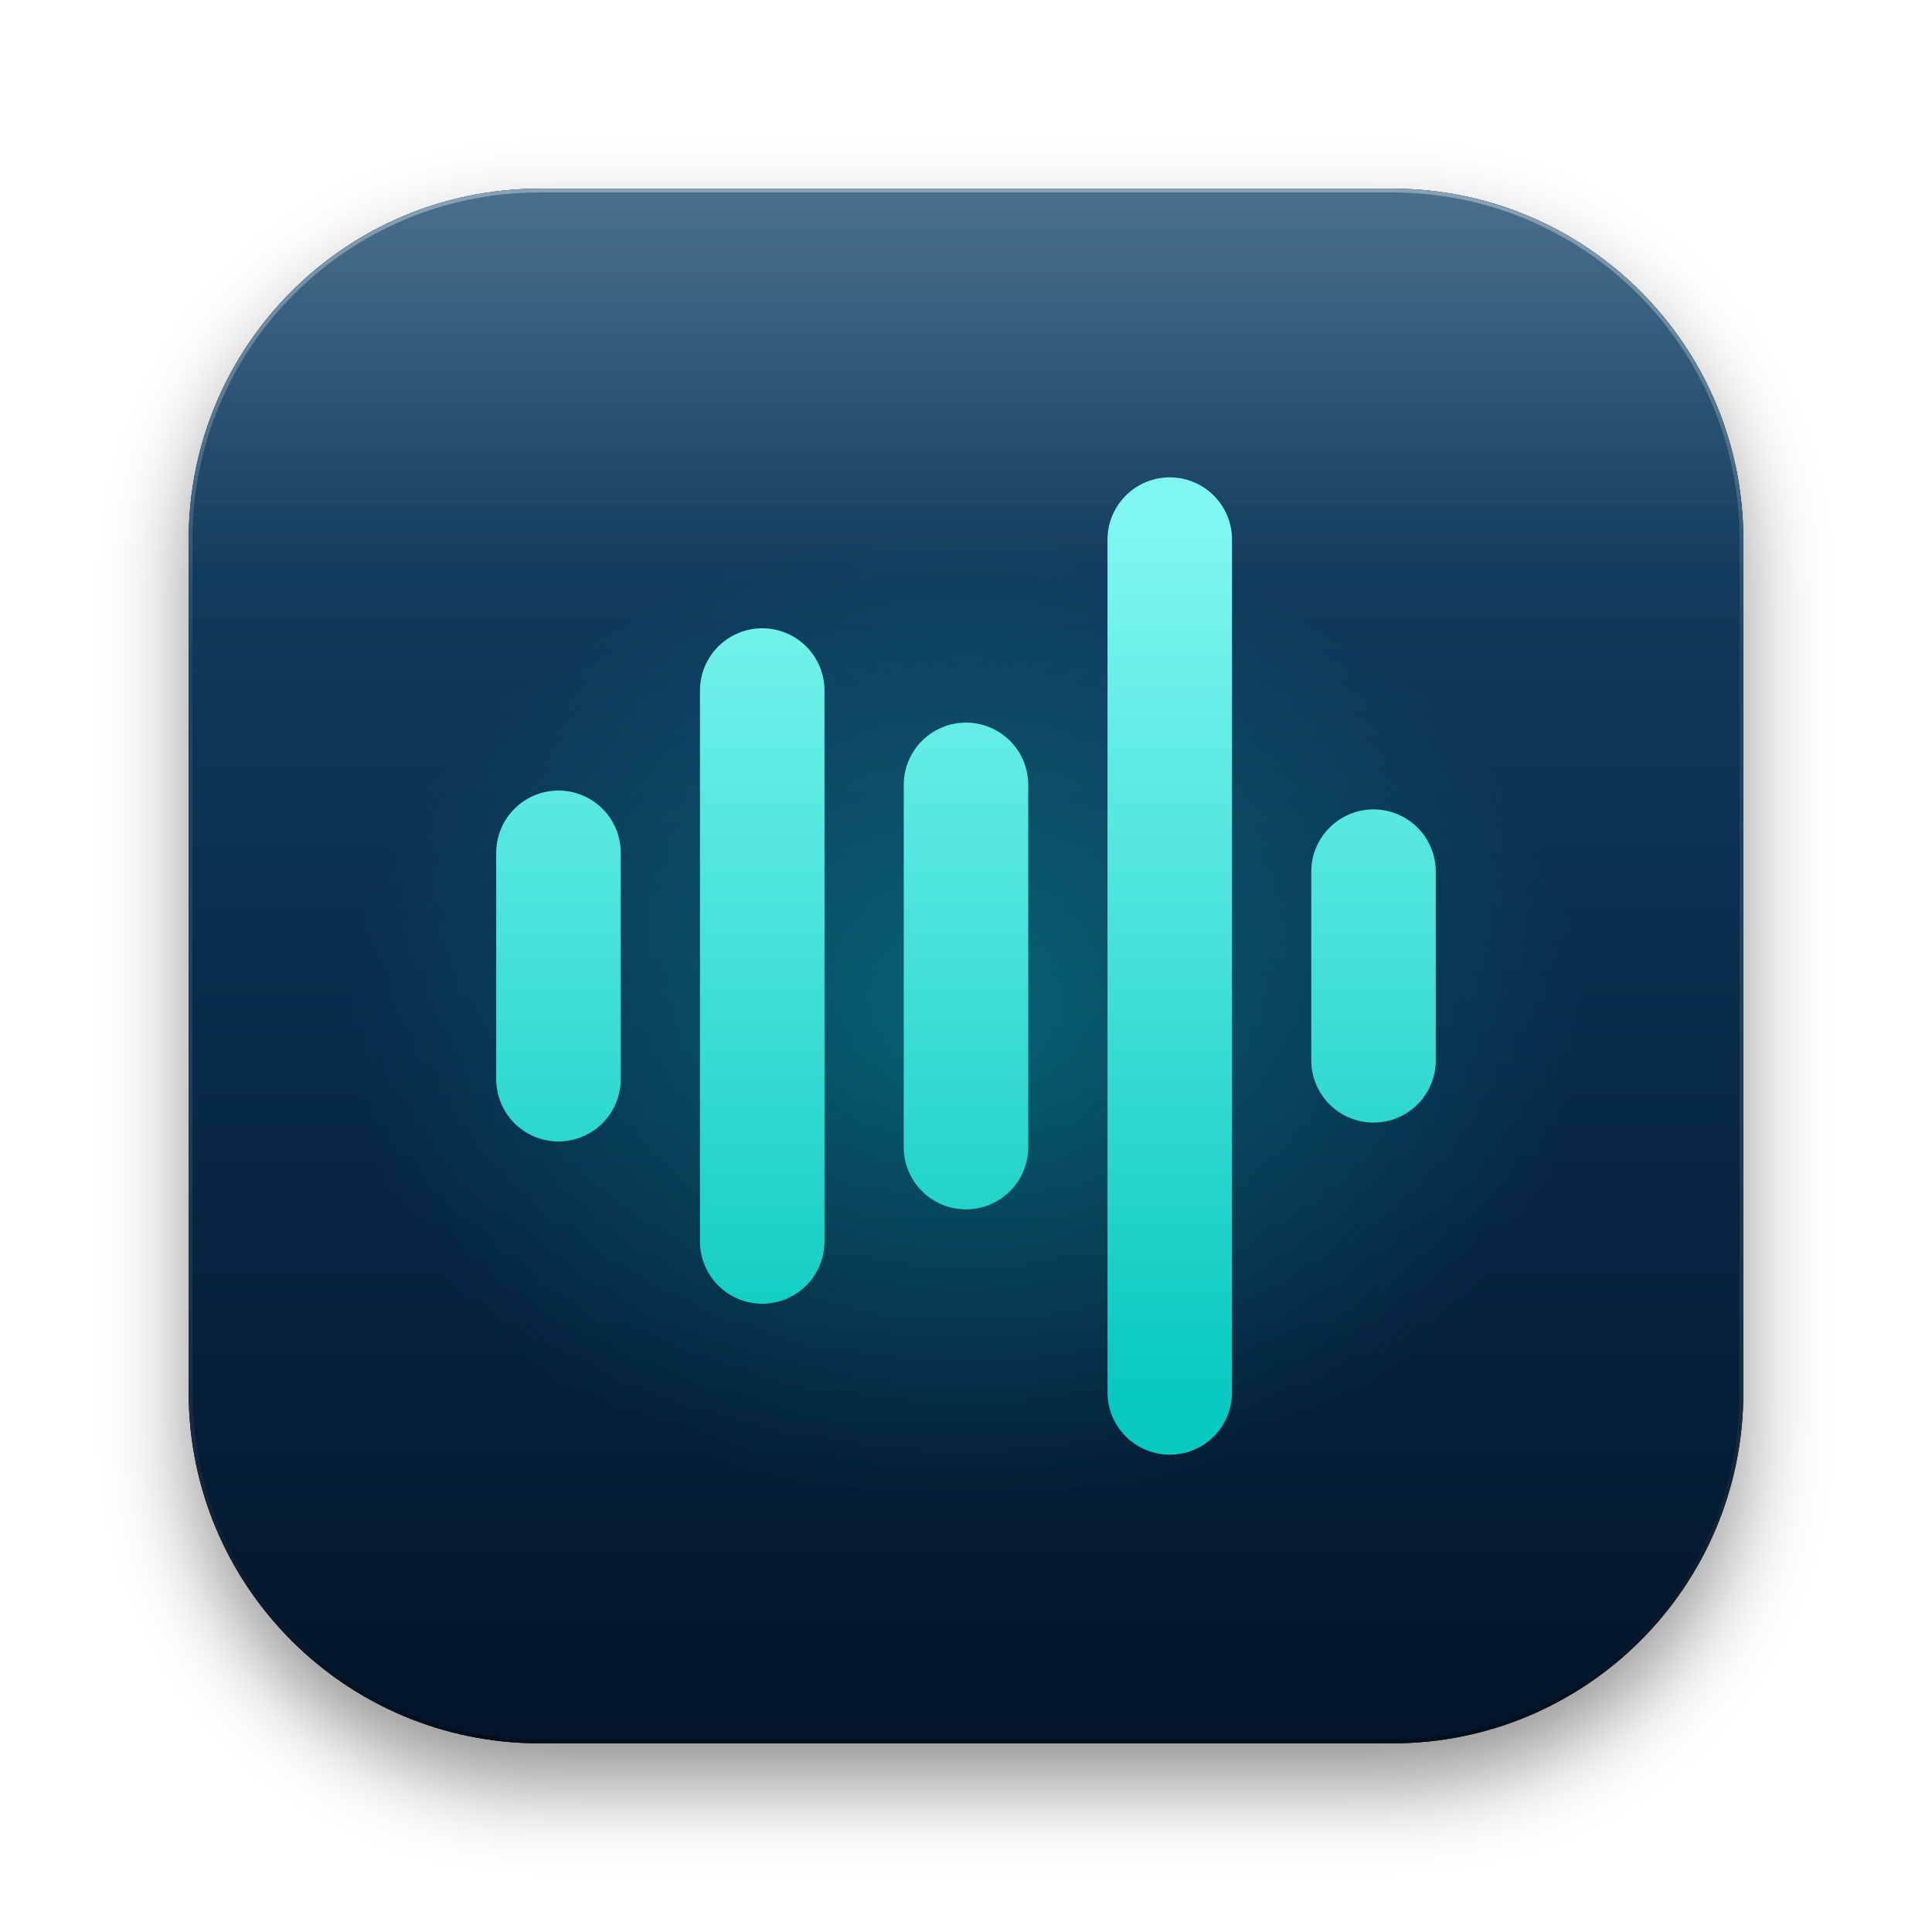
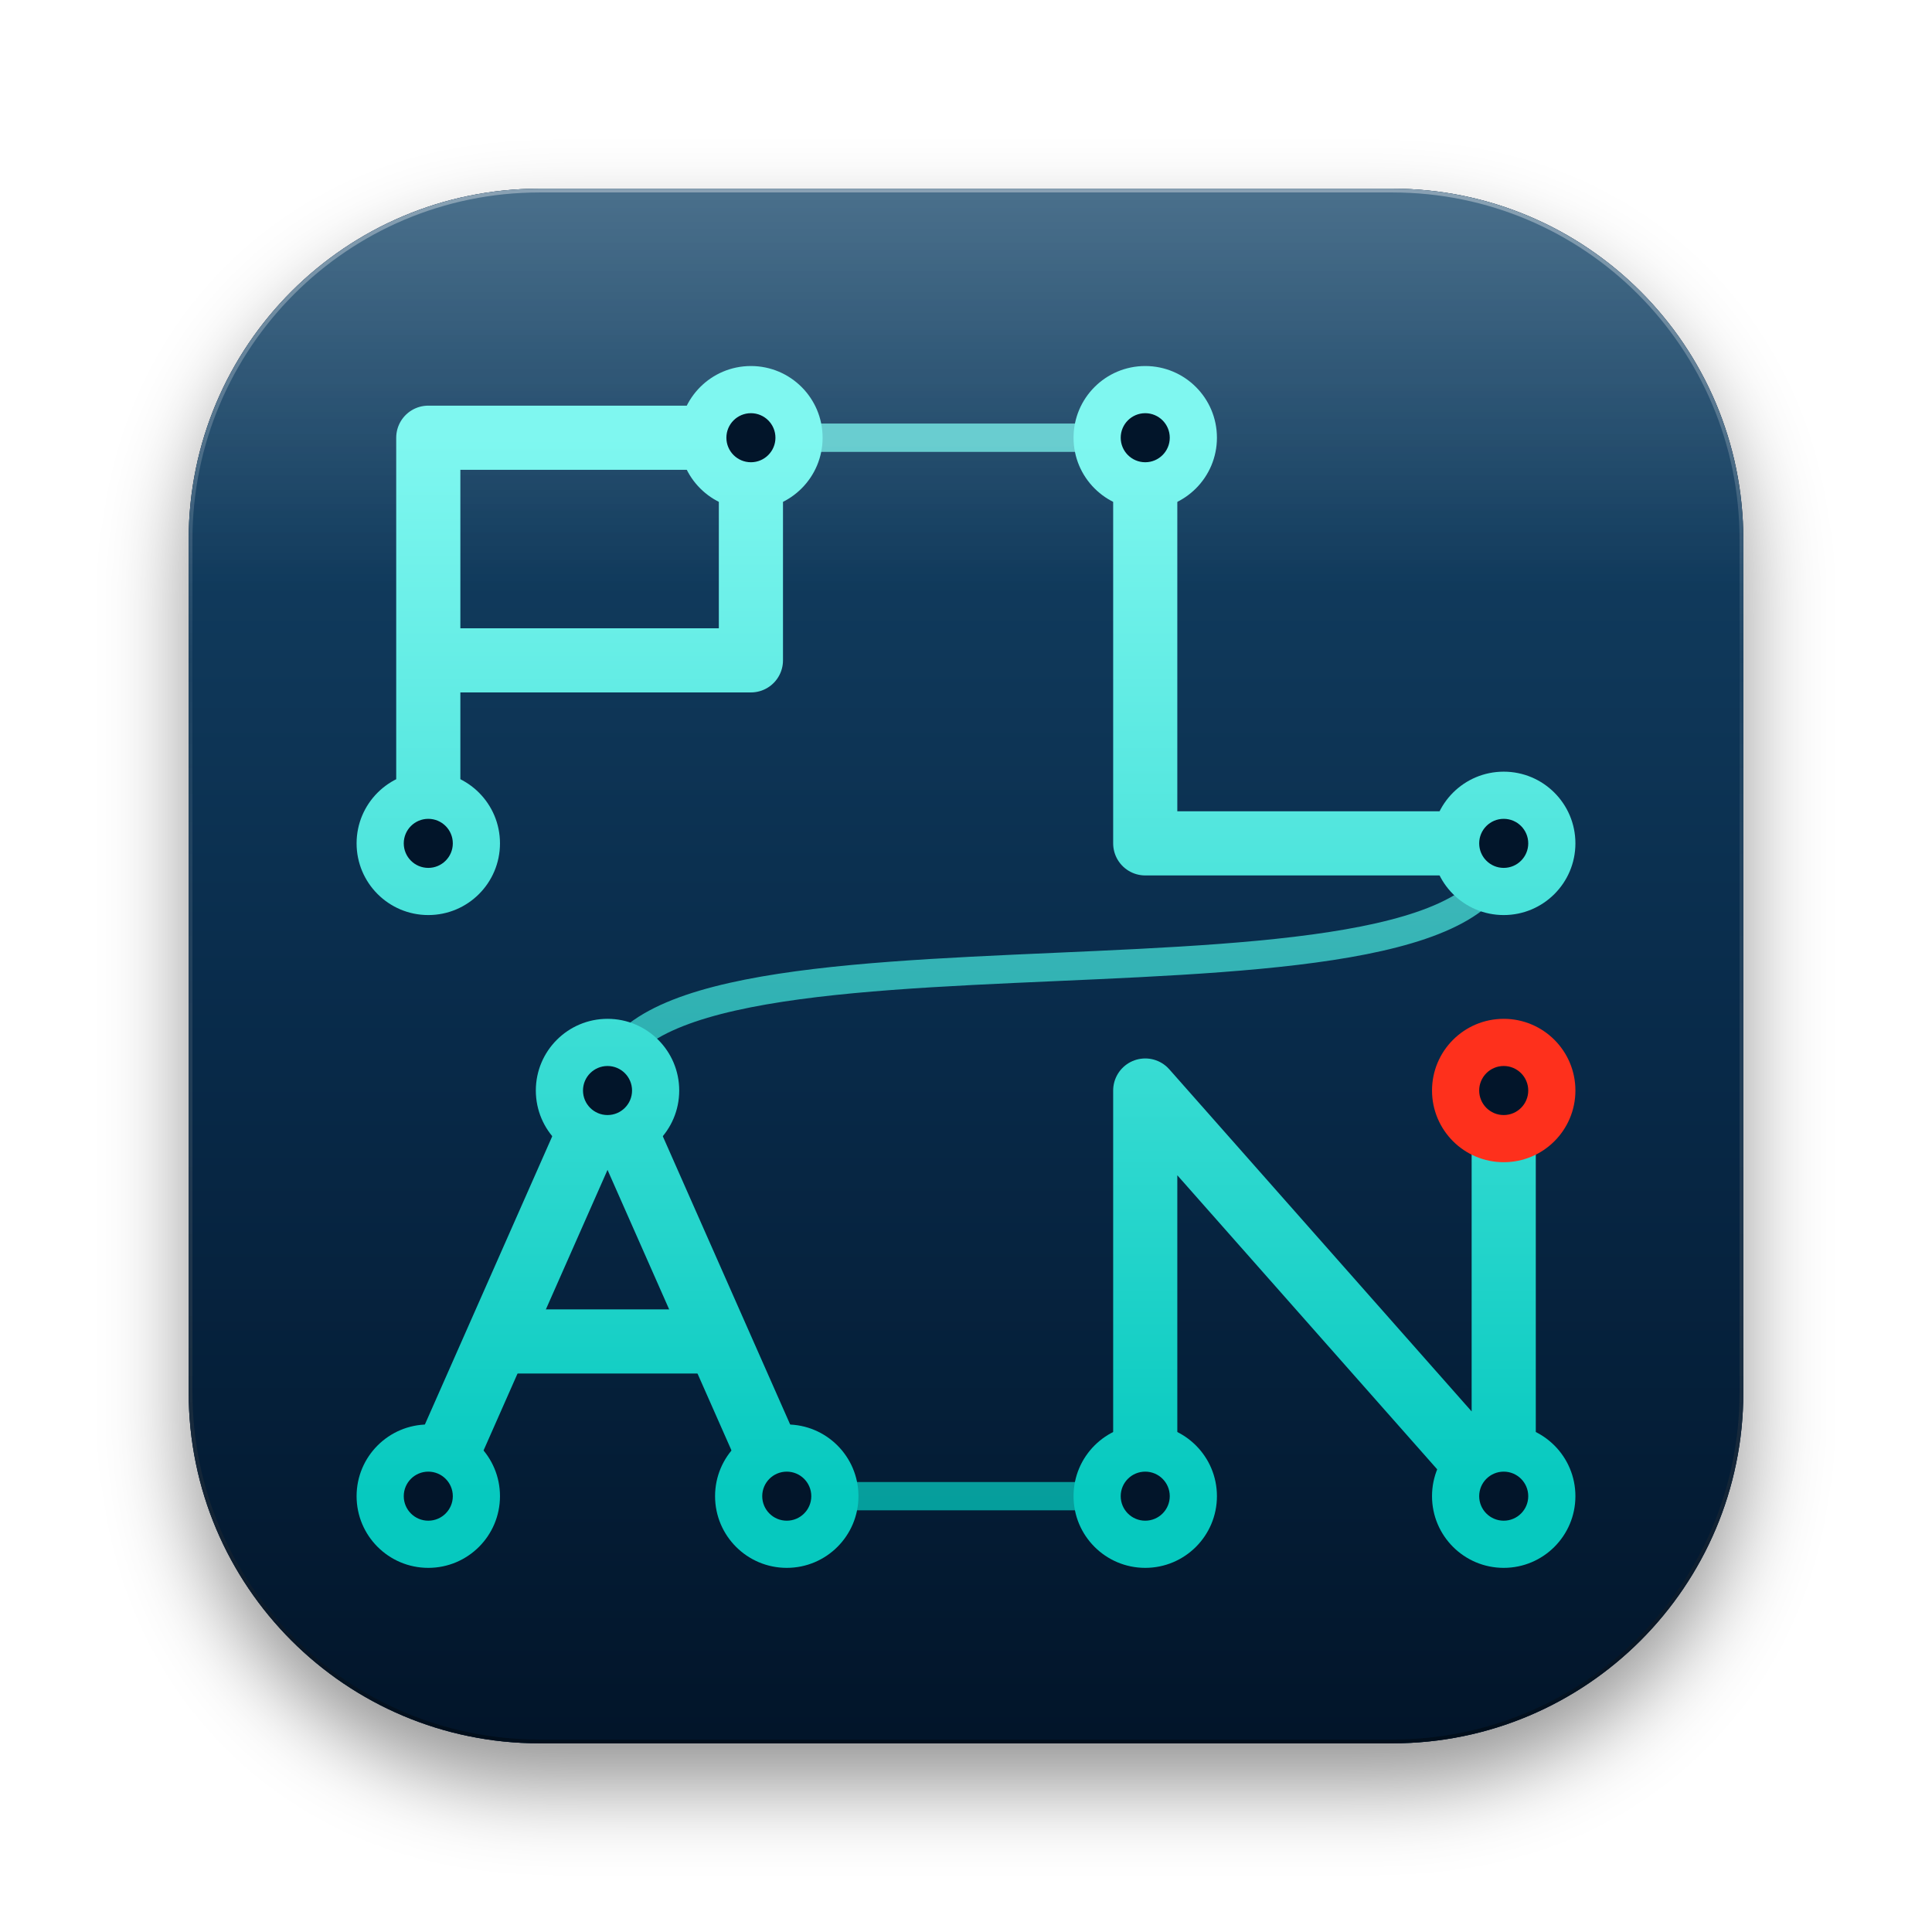
- <svg xmlns="http://www.w3.org/2000/svg" viewBox="0 0 1024 1024" width="1024" height="1024">
+ <svg xmlns="http://www.w3.org/2000/svg" viewBox="0 0 1024 1024">
  <defs>
    <linearGradient id="nen" x1="0" y1="0" x2="0" y2="1">
      <stop offset="0" stop-color="#17476b" />
      <stop offset=".55" stop-color="#082a49" />
      <stop offset="1" stop-color="#02152a" />
    </linearGradient>
-     <linearGradient id="song" gradientUnits="userSpaceOnUse" x1="0" y1="280" x2="0" y2="745">
+     <linearGradient id="song" gradientUnits="userSpaceOnUse" x1="0" y1="232" x2="0" y2="793">
      <stop offset="0" stop-color="#7ff7f0" />
      <stop offset="1" stop-color="#06c9bf" />
    </linearGradient>
    <linearGradient id="den" x1="0" y1="0" x2="0" y2="1">
      <stop offset="0" stop-color="#fff" stop-opacity=".22" />
      <stop offset=".5" stop-color="#fff" stop-opacity="0" />
    </linearGradient>
    <linearGradient id="vien" x1="0" y1="0" x2="0" y2="1">
      <stop offset="0" stop-color="#fff" stop-opacity=".35" />
      <stop offset=".3" stop-color="#fff" stop-opacity=".06" />
      <stop offset="1" stop-color="#000" stop-opacity=".35" />
    </linearGradient>
-     <radialGradient id="sang" cx=".5" cy=".5" r=".5">
-       <stop offset="0" stop-color="#06e3d8" stop-opacity=".30" />
-       <stop offset="1" stop-color="#06e3d8" stop-opacity="0" />
-     </radialGradient>
    <filter id="bong" x="-20%" y="-20%" width="140%" height="150%">
      <feDropShadow dx="0" dy="22" stdDeviation="22" flood-color="#000" flood-opacity=".42" />
    </filter>
    <clipPath id="khung">
      <rect x="100" y="100" width="824" height="824" rx="186" />
    </clipPath>
  </defs>
  <rect x="100" y="100" width="824" height="824" rx="186" fill="#02152a" filter="url(#bong)" />
  <g clip-path="url(#khung)">
    <rect x="100" y="100" width="824" height="824" fill="url(#nen)" />
-     <ellipse cx="512" cy="540" rx="330" ry="260" fill="url(#sang)" />
    <rect x="100" y="100" width="824" height="420" fill="url(#den)" />
  </g>
-   <g stroke="url(#song)" stroke-width="66" stroke-linecap="round" fill="none">
-     <path d="M296 452v120" />
-     <path d="M404 366v292" />
-     <path d="M512 416v192" />
-     <path d="M620 286v452" />
-     <path d="M728 462v100" />
+   <g>
+     <g fill="none" stroke="url(#song)" stroke-opacity=".75" stroke-width="15" stroke-linecap="round">
+       <path d="M398.0 232 H607" />
+       <path d="M797 447 C797 557 322.0 468 322.0 578" />
+       <path d="M417 793 H607" />
+     </g>
+     <g fill="none" stroke="url(#song)" stroke-width="34" stroke-linecap="round" stroke-linejoin="round">
+       <path d="M227 447 L227 232 L398 232 L398 350 L227 350" />
+       <path d="M607 232 L607 447 L797 447" />
+       <path d="M227 793 L322 578 L417 793" />
+       <path d="M607 793 L607 578 L797 793 L797 578" />
+       <path d="M265 711 L379 711" />
+     </g>
+     <circle cx="227" cy="447" r="38" fill="url(#song)" />
+     <circle cx="227" cy="447" r="13" fill="#02152a" />
+     <circle cx="398" cy="232" r="38" fill="url(#song)" />
+     <circle cx="398" cy="232" r="13" fill="#02152a" />
+     <circle cx="607" cy="232" r="38" fill="url(#song)" />
+     <circle cx="607" cy="232" r="13" fill="#02152a" />
+     <circle cx="797" cy="447" r="38" fill="url(#song)" />
+     <circle cx="797" cy="447" r="13" fill="#02152a" />
+     <circle cx="227" cy="793" r="38" fill="url(#song)" />
+     <circle cx="227" cy="793" r="13" fill="#02152a" />
+     <circle cx="322" cy="578" r="38" fill="url(#song)" />
+     <circle cx="322" cy="578" r="13" fill="#02152a" />
+     <circle cx="417" cy="793" r="38" fill="url(#song)" />
+     <circle cx="417" cy="793" r="13" fill="#02152a" />
+     <circle cx="607" cy="793" r="38" fill="url(#song)" />
+     <circle cx="607" cy="793" r="13" fill="#02152a" />
+     <circle cx="797" cy="793" r="38" fill="url(#song)" />
+     <circle cx="797" cy="793" r="13" fill="#02152a" />
+     <circle cx="797" cy="578" r="38" fill="#fe301c" />
+     <circle cx="797" cy="578" r="13" fill="#02152a" />
  </g>
  <rect x="101" y="101" width="822" height="822" rx="185" fill="none" stroke="url(#vien)" stroke-width="2" />
</svg>
